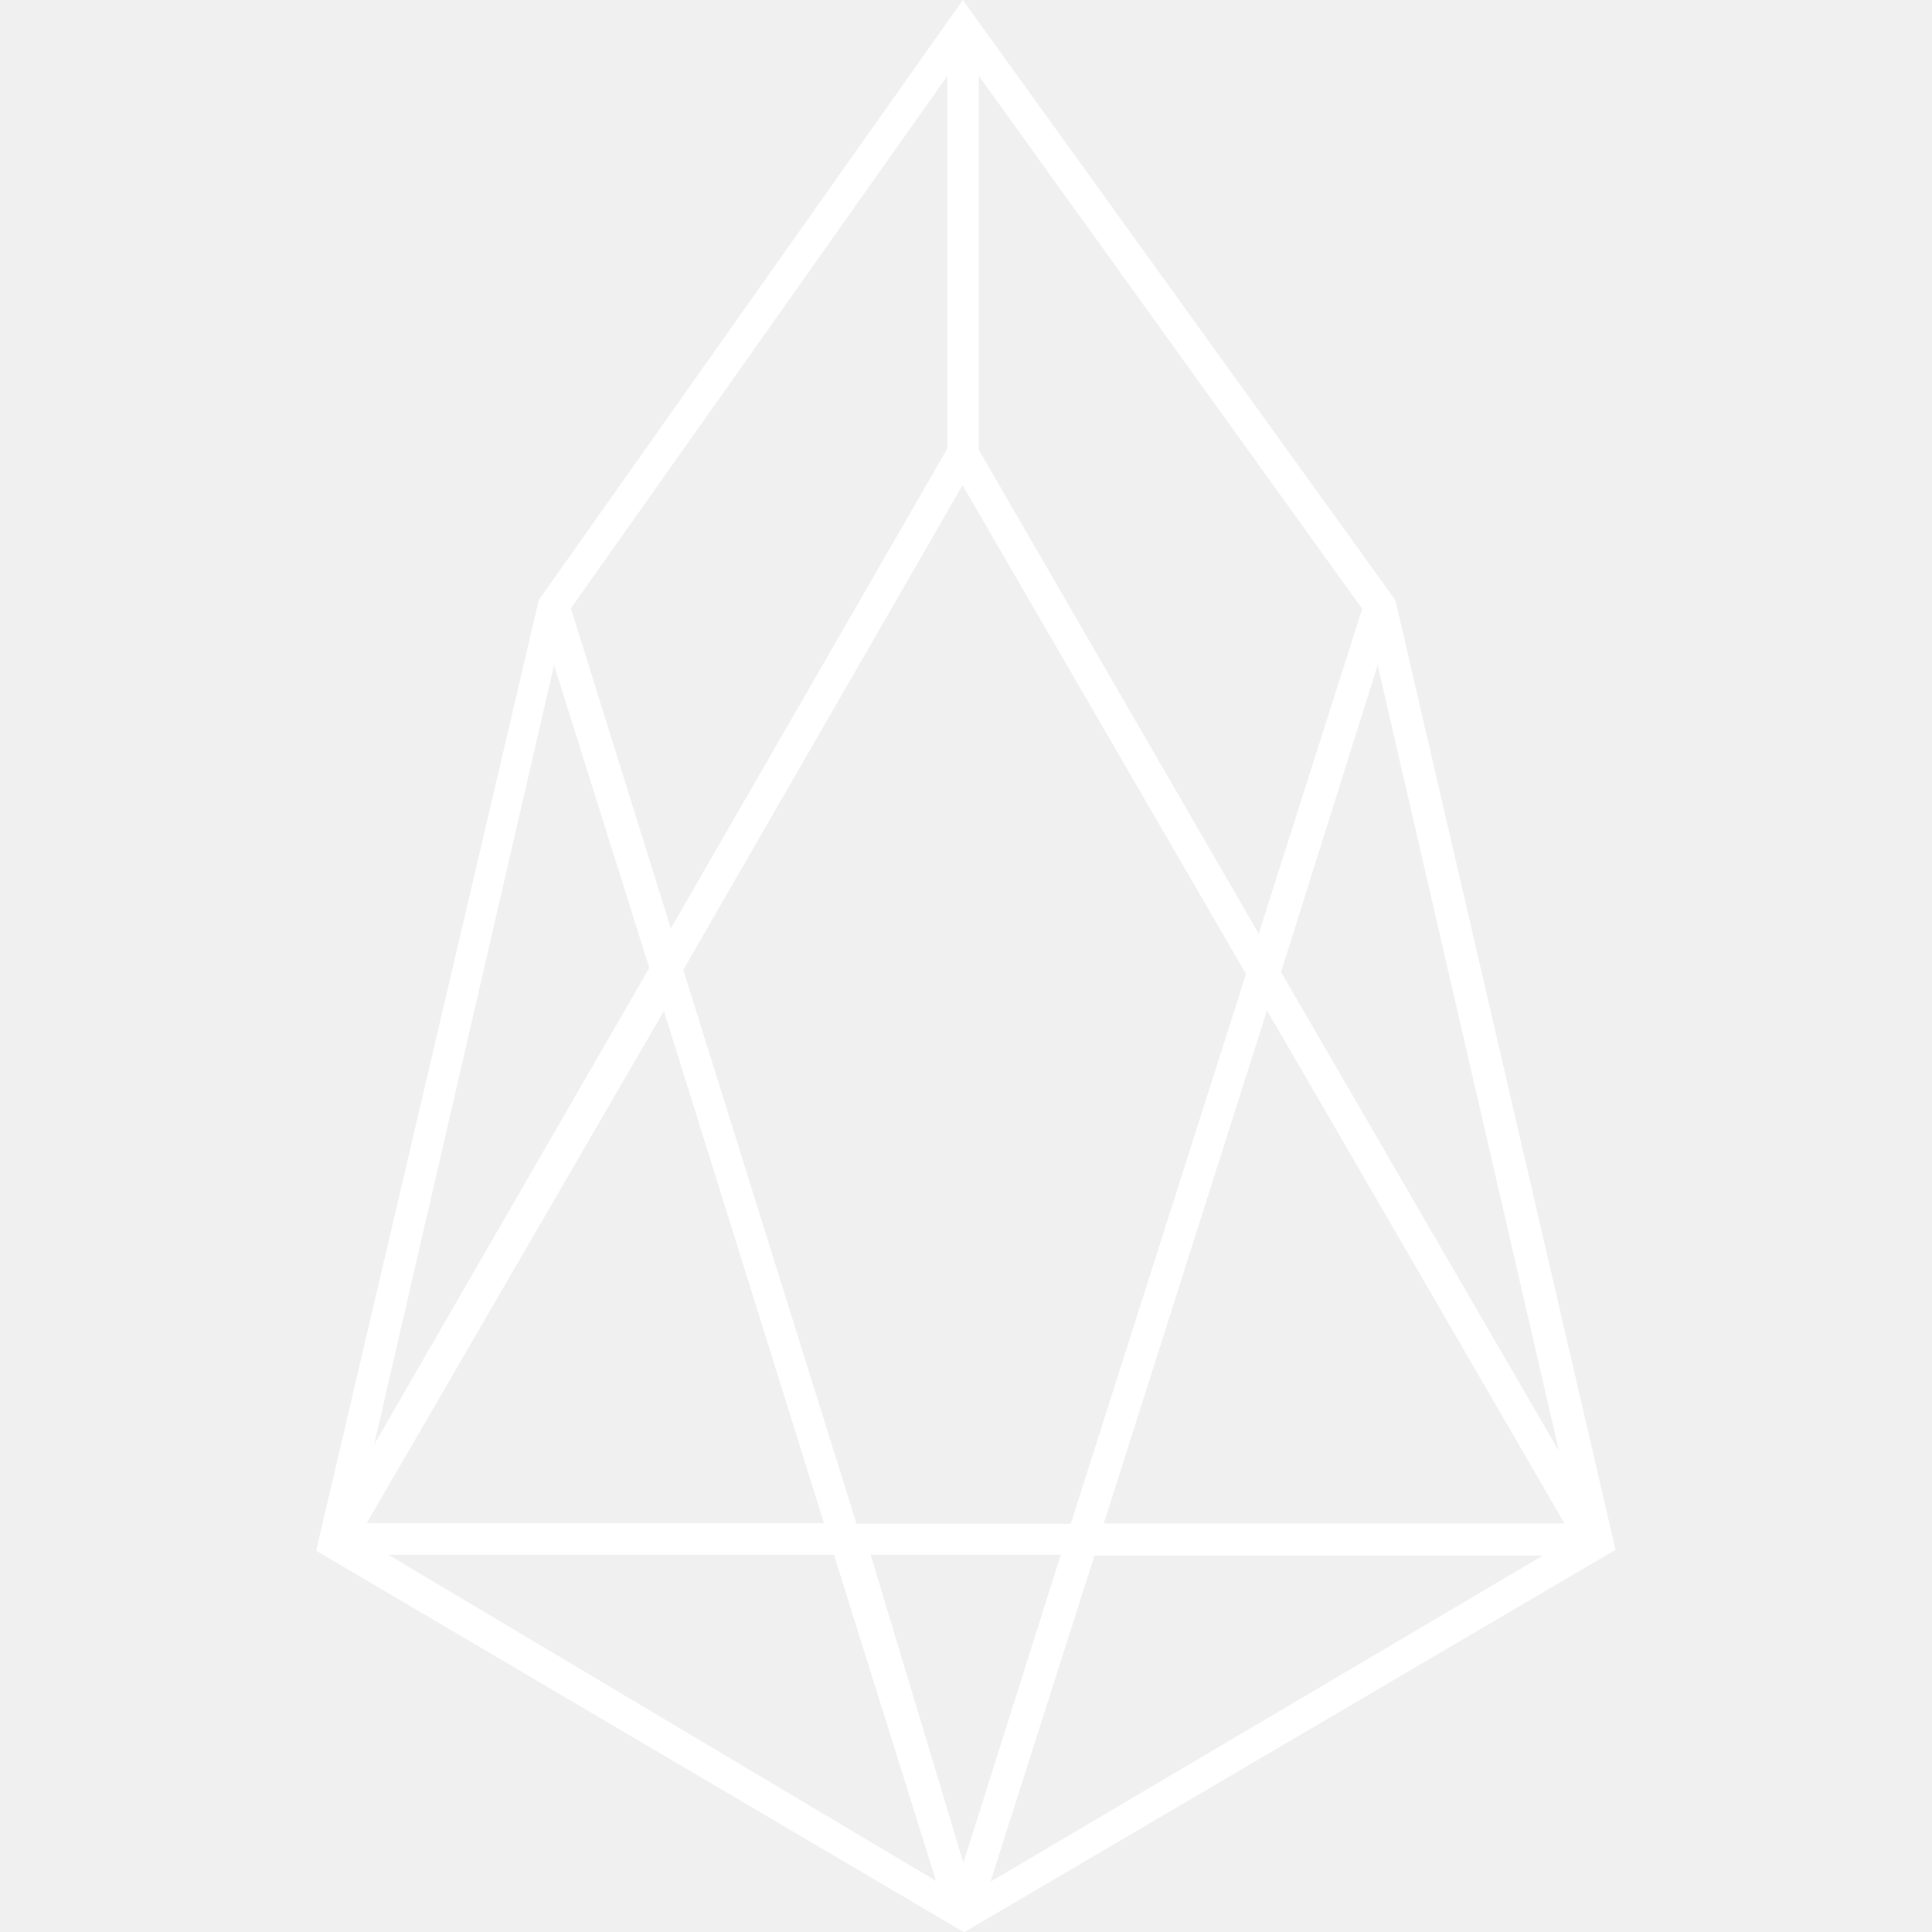
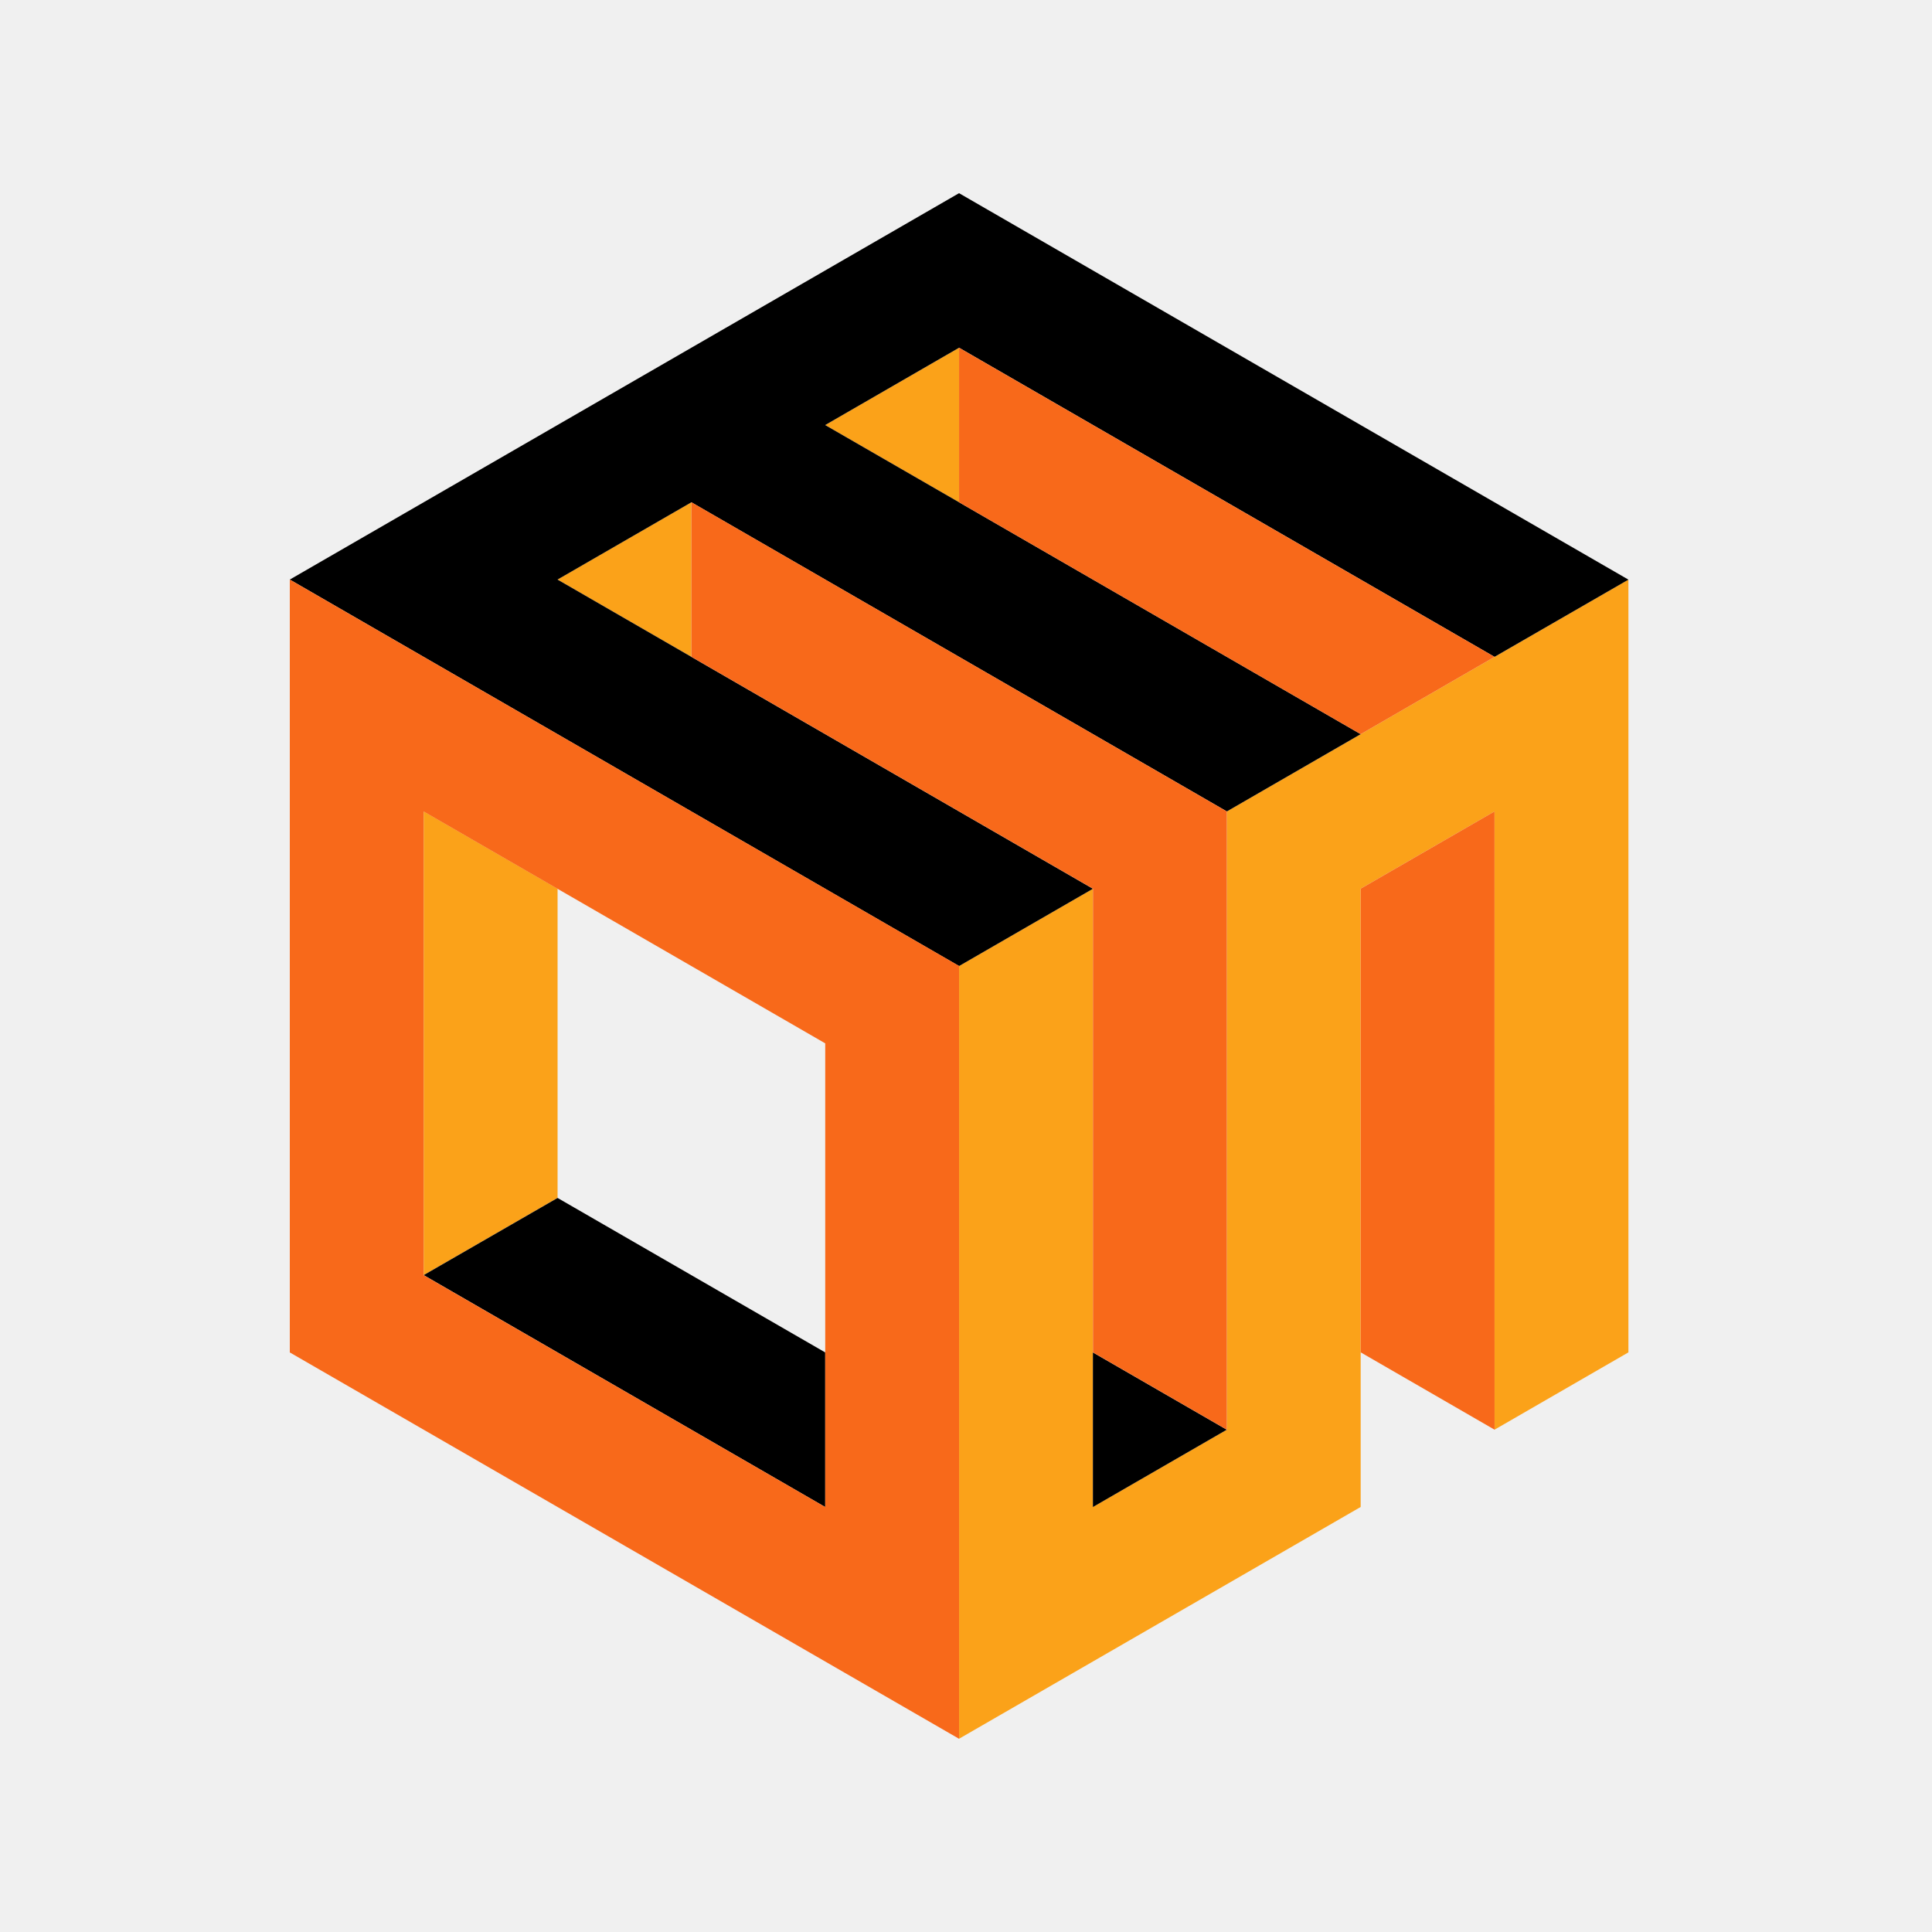
- <svg xmlns="http://www.w3.org/2000/svg" id="Layer_1" viewBox="0 0 470.7 700" width="32" height="32">
-   <defs>
-     <style>
-             .cls-1 {
-                 fill: #ffffff;
-             }
-         </style>
-   </defs>
-   <path class="cls-1" d="m391.1,218.2v-.5L234.2,0,80.7,217.2l-.2.5L0,561.4v.5l233.3,137.4,1.5.7,235.4-138.2.5-.2-79.6-343.4h0Zm-121.4,345.1l-35.3,111.6-33.6-111.6h68.9Zm-82.2,0l37,118.2-198.5-118.2h161.5Zm194.6-154.9l-32.6-56.2,35-111.2,65.7,284.8-68.1-117.4Zm-142.1-245.4V27.5l138.9,193.1-37.5,117.7-101.4-175.3h0Zm45.3,388.9l59.1-185.8,28,48.2,79.8,137.7h-166.9v-.1Zm159.1,11.7l-200.2,118.2,37.7-118.2h162.5Zm-107.6-210.7l-63.5,199.2h-77.6l-62.8-200.7,101.2-175.6,102.7,177.1h0Zm-152.9,199H18.2l107.7-185.6,58,185.6h0Zm44.7-389.4l-100.2,173.9-36.2-116L228.6,27.5v135h0ZM20.9,523.4L86.1,241l34.5,109.7-99.7,172.7h0Z" style="fill: #ffffff; fill-opacity: 1;" />
+ <svg xmlns="http://www.w3.org/2000/svg" viewBox="0 0 60 60" fill="none" class="h-[24px] w-auto text-neutral-700 dark:text-white">
+   <g transform="translate(9,6)">
+     <path d="M8.316 21.6V31.202L4.158 33.599V19.2L8.316 21.6Z" fill="#FBA219" />
+     <path d="M41.572 12V35.999L37.414 38.4L37.413 19.2L33.257 21.598V40.8L20.785 47.998V24L24.942 21.6V40.8L29.1 38.4V19.2L41.572 12Z" fill="#FBA219" />
+     <path d="M12.472 9.598L8.314 11.998L12.472 14.399V9.598Z" fill="#FBA219" />
+     <path d="M20.784 4.8L16.627 7.2L20.784 9.599V4.8Z" fill="#FBA219" />
+     <path d="M41.572 12.001L37.414 14.399L20.785 4.799L16.628 7.2V7.201L20.785 9.599L33.257 16.8L29.101 19.2H29.1V19.199L12.472 9.599L8.315 11.999L24.942 21.601L20.785 24.001L0 11.999L20.783 0H20.785L41.572 12.001Z" fill="currentColor" />
+     <path d="M16.628 36.001V40.802L4.158 33.6L8.316 31.203L16.628 36.001Z" fill="currentColor" />
+     <path d="M24.941 40.802L29.099 38.401L24.941 36.001V40.802Z" fill="currentColor" />
+     <path d="M0 12V36.001L20.785 48V23.999L0 12ZM16.628 40.802L4.156 33.601V19.201L16.628 26.402V40.802Z" fill="#F8691A" />
+     <path d="M37.415 38.4L33.258 35.999V21.598L37.413 19.2L37.415 38.4Z" fill="#F8691A" />
+     <path d="M37.414 14.4L33.257 16.8L20.785 9.599V4.8L37.414 14.4Z" fill="#F8691A" />
+     <path d="M12.473 9.598V14.399L24.943 21.6V36L29.1 38.4V19.2L12.473 9.598Z" fill="#F8691A">
+         </path>
+   </g>
</svg>
